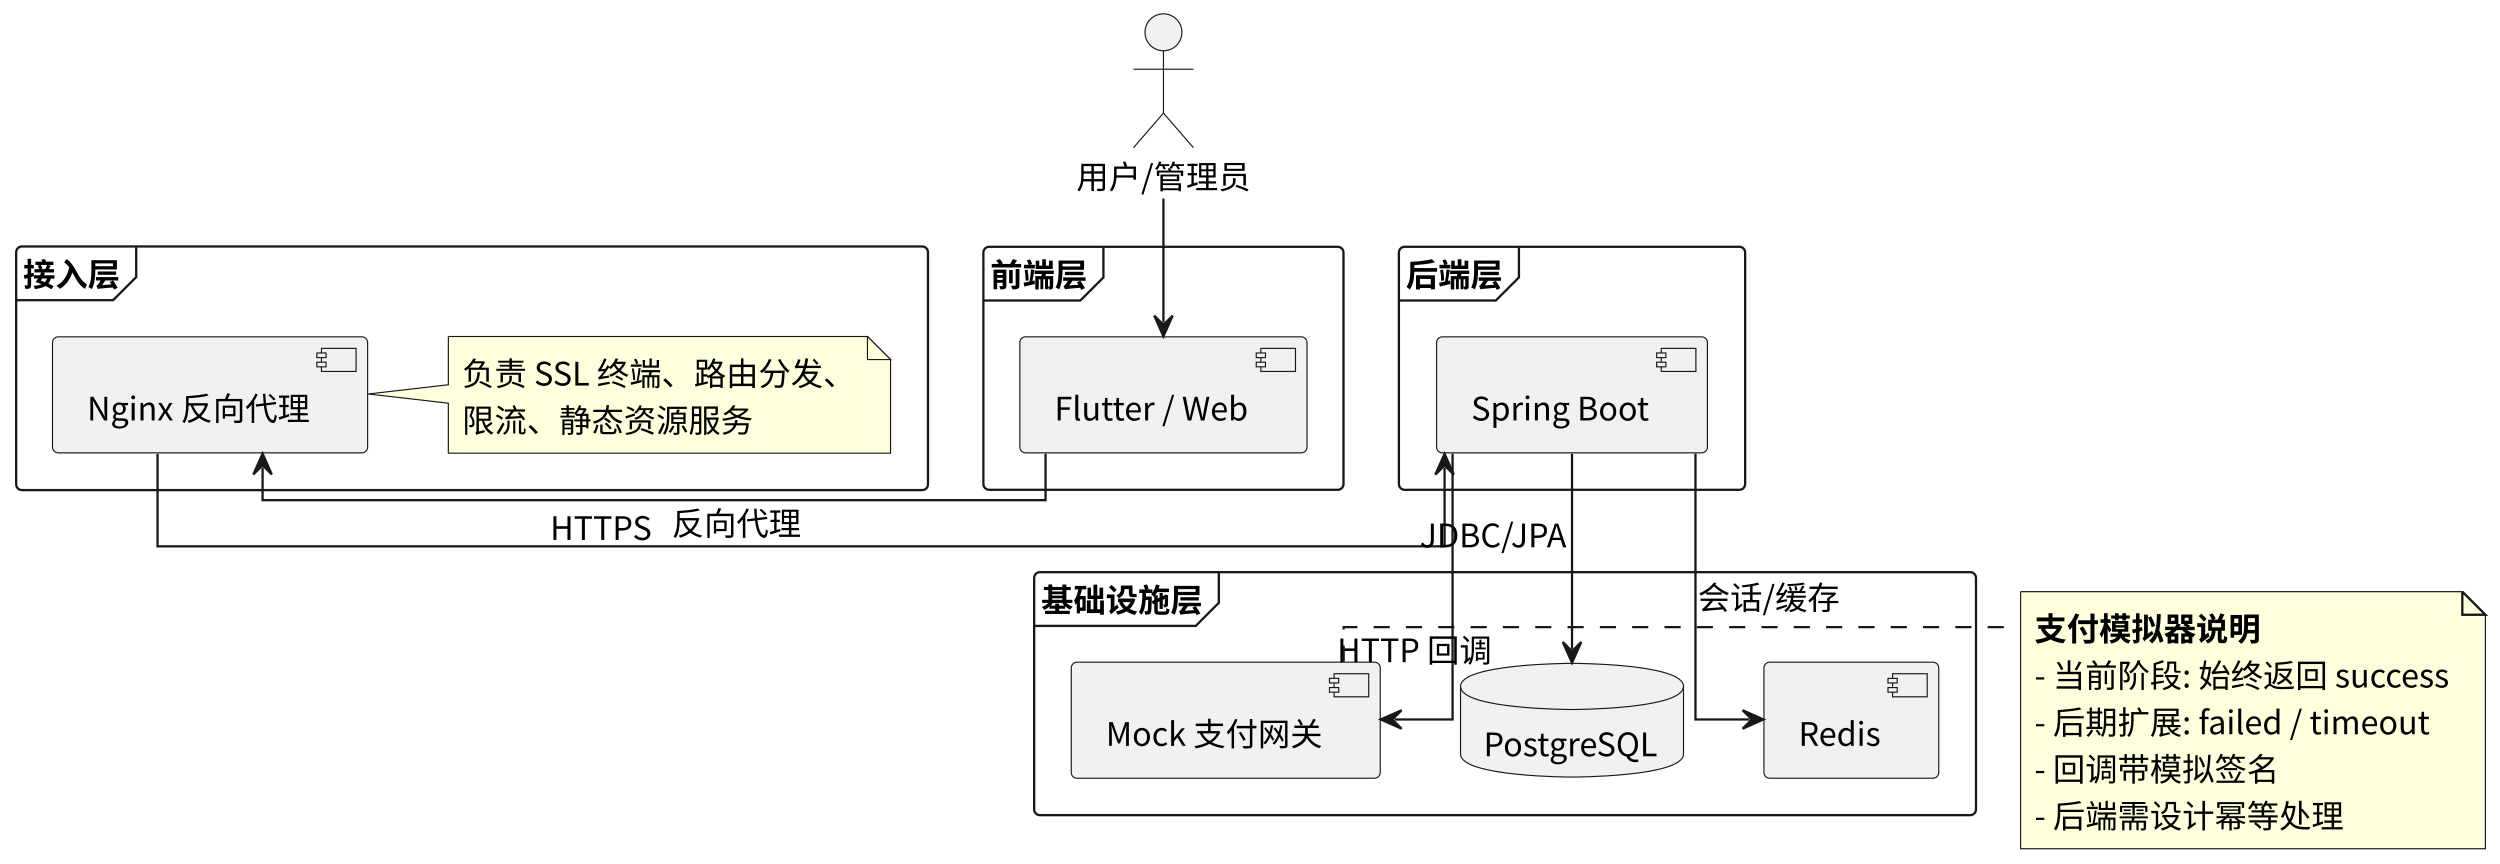
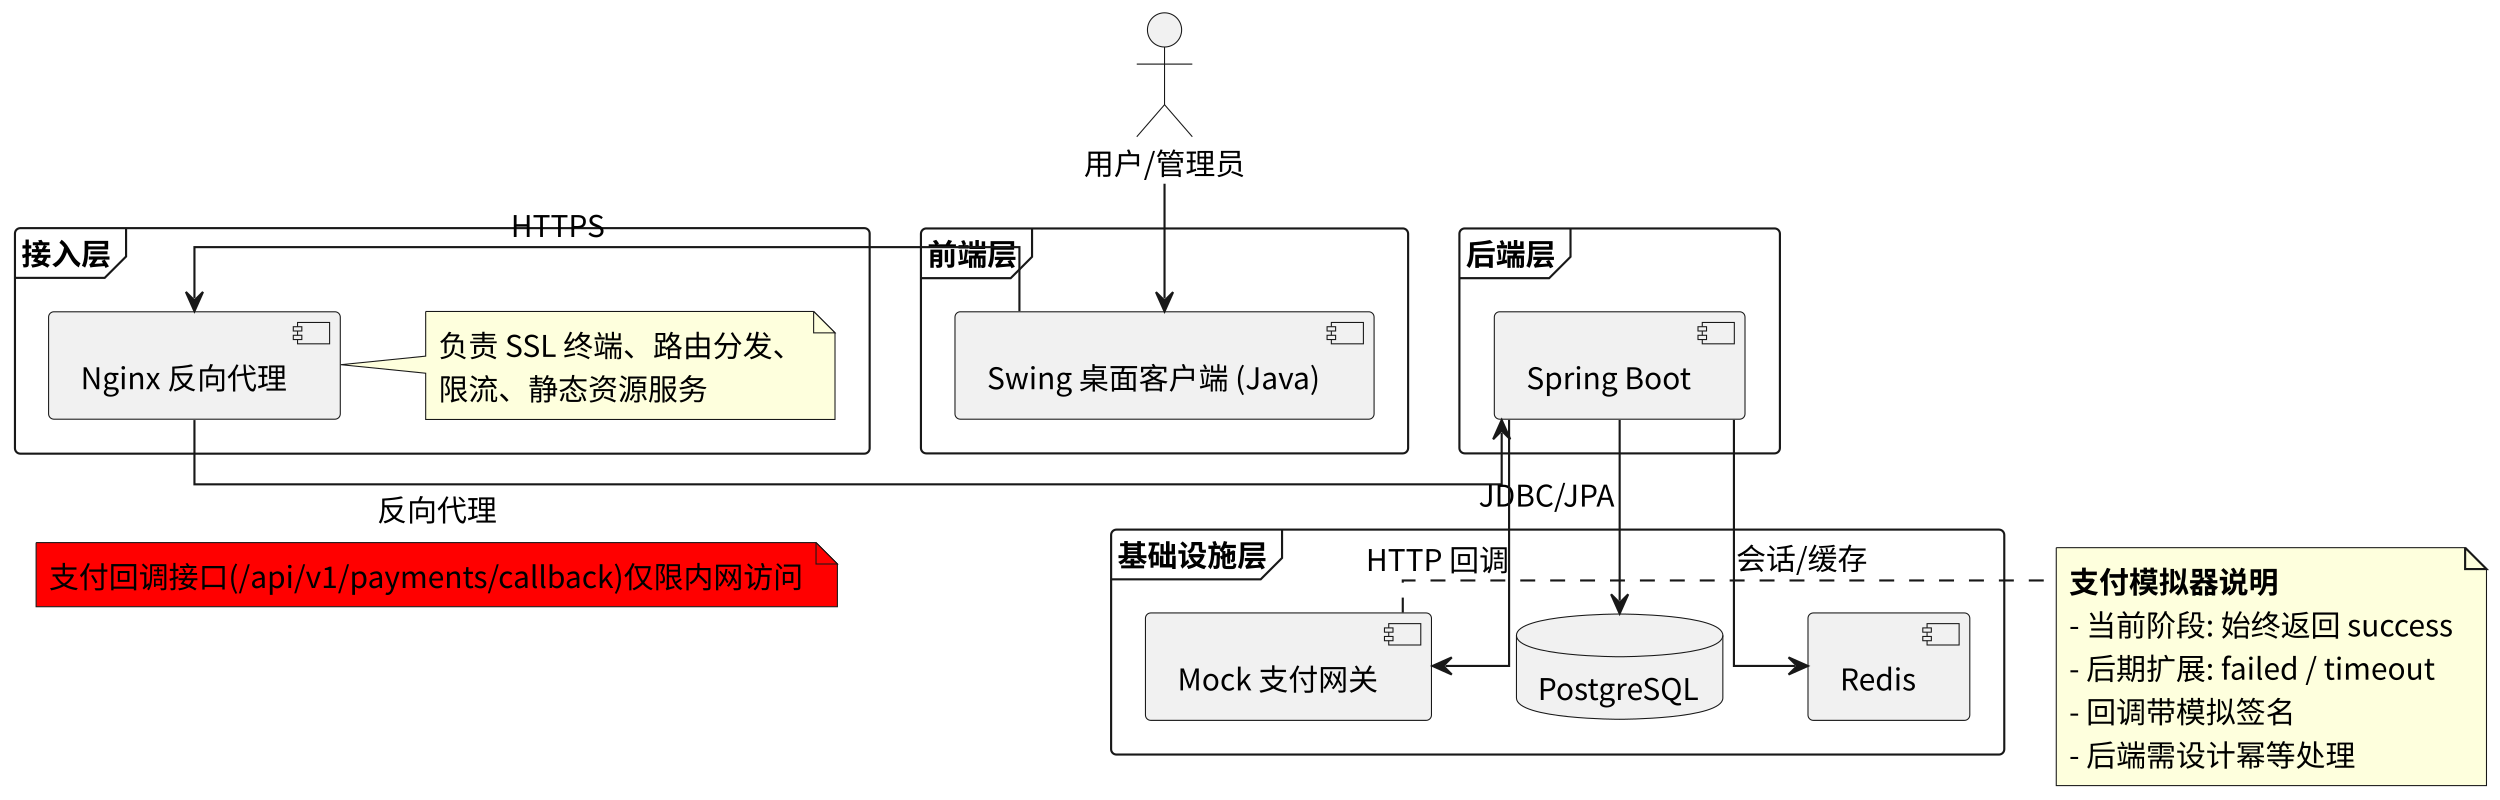
- <svg xmlns="http://www.w3.org/2000/svg" contentStyleType="text/css" data-diagram-type="DESCRIPTION" height="374px" preserveAspectRatio="none" style="width:1083px;height:374px;background:#FFFFFF;" version="1.1" viewBox="0 0 1083 374" width="1083px" zoomAndPan="magnify">
+ <svg xmlns="http://www.w3.org/2000/svg" contentStyleType="text/css" data-diagram-type="DESCRIPTION" height="374px" preserveAspectRatio="none" style="width:1170px;height:374px;background:#FFFFFF;" version="1.1" viewBox="0 0 1170 374" width="1170px" zoomAndPan="magnify">
  <defs />
  <g>
    <g class="cluster" data-entity="..." data-source-line="7" data-uid="ent0003" id="cluster_...">
-       <rect fill="none" height="105.27" rx="2.5" ry="2.5" style="stroke:#181818;stroke-width:1;" width="156" x="426" y="106.91" />
-       <path d="M478,106.91 L478,120.182 L468,130.182 L426,130.182" fill="none" style="stroke:#181818;stroke-width:1;" />
-       <text fill="#000000" font-family="Noto Sans CJK SC" font-size="14" font-weight="bold" lengthAdjust="spacing" textLength="42" x="429" y="124.15">前端层</text>
+       <rect fill="none" height="105.27" rx="2.5" ry="2.5" style="stroke:#181818;stroke-width:1;" width="228" x="431" y="106.91" />
+       <path d="M483,106.91 L483,120.182 L473,130.182 L431,130.182" fill="none" style="stroke:#181818;stroke-width:1;" />
+       <text fill="#000000" font-family="Noto Sans CJK SC" font-size="14" font-weight="bold" lengthAdjust="spacing" textLength="42" x="434" y="124.15">前端层</text>
    </g>
    <g class="cluster" data-entity="..." data-source-line="11" data-uid="ent0005" id="cluster_...">
-       <rect fill="none" height="105.54" rx="2.5" ry="2.5" style="stroke:#181818;stroke-width:1;" width="395" x="7" y="106.77" />
+       <rect fill="none" height="105.54" rx="2.5" ry="2.5" style="stroke:#181818;stroke-width:1;" width="400" x="7" y="106.77" />
      <path d="M59,106.77 L59,120.042 L49,130.042 L7,130.042" fill="none" style="stroke:#181818;stroke-width:1;" />
      <text fill="#000000" font-family="Noto Sans CJK SC" font-size="14" font-weight="bold" lengthAdjust="spacing" textLength="42" x="10" y="124.01">接入层</text>
    </g>
    <g class="cluster" data-entity="..." data-source-line="19" data-uid="ent0010" id="cluster_...">
-       <rect fill="none" height="105.27" rx="2.5" ry="2.5" style="stroke:#181818;stroke-width:1;" width="150" x="606" y="106.91" />
-       <path d="M658,106.91 L658,120.182 L648,130.182 L606,130.182" fill="none" style="stroke:#181818;stroke-width:1;" />
-       <text fill="#000000" font-family="Noto Sans CJK SC" font-size="14" font-weight="bold" lengthAdjust="spacing" textLength="42" x="609" y="124.15">后端层</text>
+       <rect fill="none" height="105.27" rx="2.5" ry="2.5" style="stroke:#181818;stroke-width:1;" width="150" x="683" y="106.91" />
+       <path d="M735,106.91 L735,120.182 L725,130.182 L683,130.182" fill="none" style="stroke:#181818;stroke-width:1;" />
+       <text fill="#000000" font-family="Noto Sans CJK SC" font-size="14" font-weight="bold" lengthAdjust="spacing" textLength="42" x="686" y="124.15">后端层</text>
    </g>
    <g class="cluster" data-entity="....." data-source-line="23" data-uid="ent0012" id="cluster_.....">
-       <rect fill="none" height="105.27" rx="2.5" ry="2.5" style="stroke:#181818;stroke-width:1;" width="408" x="448" y="247.86" />
-       <path d="M528,247.86 L528,261.132 L518,271.132 L448,271.132" fill="none" style="stroke:#181818;stroke-width:1;" />
-       <text fill="#000000" font-family="Noto Sans CJK SC" font-size="14" font-weight="bold" lengthAdjust="spacing" textLength="70" x="451" y="265.1">基础设施层</text>
+       <rect fill="none" height="105.27" rx="2.5" ry="2.5" style="stroke:#181818;stroke-width:1;" width="418" x="520" y="247.86" />
+       <path d="M600,247.86 L600,261.132 L590,271.132 L520,271.132" fill="none" style="stroke:#181818;stroke-width:1;" />
+       <text fill="#000000" font-family="Noto Sans CJK SC" font-size="14" font-weight="bold" lengthAdjust="spacing" textLength="70" x="523" y="265.1">基础设施层</text>
    </g>
    <g class="entity" data-entity="FE" data-source-line="8" data-uid="ent0004" id="entity_FE">
-       <rect fill="#F1F1F1" height="50.272" rx="2.5" ry="2.5" style="stroke:#181818;stroke-width:0.5;" width="124.406" x="441.8" y="145.91" />
-       <rect fill="#F1F1F1" height="10" style="stroke:#181818;stroke-width:0.5;" width="15" x="546.206" y="150.91" />
-       <rect fill="#F1F1F1" height="2" style="stroke:#181818;stroke-width:0.5;" width="4" x="544.206" y="152.91" />
-       <rect fill="#F1F1F1" height="2" style="stroke:#181818;stroke-width:0.5;" width="4" x="544.206" y="156.91" />
-       <text fill="#000000" font-family="Noto Sans CJK SC" font-size="14" lengthAdjust="spacing" textLength="84.406" x="456.8" y="182.15">Flutter / Web</text>
+       <rect fill="#F1F1F1" height="50.272" rx="2.5" ry="2.5" style="stroke:#181818;stroke-width:0.5;" width="196.141" x="446.93" y="145.91" />
+       <rect fill="#F1F1F1" height="10" style="stroke:#181818;stroke-width:0.5;" width="15" x="623.071" y="150.91" />
+       <rect fill="#F1F1F1" height="2" style="stroke:#181818;stroke-width:0.5;" width="4" x="621.071" y="152.91" />
+       <rect fill="#F1F1F1" height="2" style="stroke:#181818;stroke-width:0.5;" width="4" x="621.071" y="156.91" />
+       <text fill="#000000" font-family="Noto Sans CJK SC" font-size="14" lengthAdjust="spacing" textLength="156.141" x="461.93" y="182.15">Swing 桌面客户端 (Java)</text>
    </g>
    <g class="entity" data-entity="NGX" data-source-line="12" data-uid="ent0006" id="entity_NGX">
      <rect fill="#F1F1F1" height="50.272" rx="2.5" ry="2.5" style="stroke:#181818;stroke-width:0.5;" width="136.516" x="22.74" y="145.91" />
      <rect fill="#F1F1F1" height="10" style="stroke:#181818;stroke-width:0.5;" width="15" x="139.256" y="150.91" />
      <rect fill="#F1F1F1" height="2" style="stroke:#181818;stroke-width:0.5;" width="4" x="137.256" y="152.91" />
      <rect fill="#F1F1F1" height="2" style="stroke:#181818;stroke-width:0.5;" width="4" x="137.256" y="156.91" />
      <text fill="#000000" font-family="Noto Sans CJK SC" font-size="14" lengthAdjust="spacing" textLength="96.516" x="37.74" y="182.15">Nginx 反向代理</text>
    </g>
    <g class="entity" data-entity="GMN7" data-source-line="14" data-uid="ent0008" id="entity_GMN7">
-       <path d="M194.22,145.77 L194.22,166.67 L159.48,170.67 L194.22,174.67 L194.22,196.314 A0,0 0 0 0 194.22,196.314 L385.781,196.314 A0,0 0 0 0 385.781,196.314 L385.781,155.77 L375.781,145.77 L194.22,145.77 A0,0 0 0 0 194.22,145.77" fill="#FEFFDD" style="stroke:#181818;stroke-width:0.5;" />
-       <path d="M375.781,145.77 L375.781,155.77 L385.781,155.77 L375.781,145.77" fill="#FEFFDD" style="stroke:#181818;stroke-width:0.5;" />
-       <text fill="#000000" font-family="Noto Sans CJK SC" font-size="14" lengthAdjust="spacing" textLength="170.561" x="200.22" y="167.01">负责 SSL 终端、路由分发、</text>
-       <text fill="#000000" font-family="Noto Sans CJK SC" font-size="14" lengthAdjust="spacing" textLength="125.999" x="200.22" y="187.282">限流、静态资源服务</text>
+       <path d="M199.22,145.77 L199.22,166.67 L159.5,170.67 L199.22,174.67 L199.22,196.314 A0,0 0 0 0 199.22,196.314 L390.781,196.314 A0,0 0 0 0 390.781,196.314 L390.781,155.77 L380.781,145.77 L199.22,145.77 A0,0 0 0 0 199.22,145.77" fill="#FEFFDD" style="stroke:#181818;stroke-width:0.5;" />
+       <path d="M380.781,145.77 L380.781,155.77 L390.781,155.77 L380.781,145.77" fill="#FEFFDD" style="stroke:#181818;stroke-width:0.5;" />
+       <text fill="#000000" font-family="Noto Sans CJK SC" font-size="14" lengthAdjust="spacing" textLength="170.561" x="205.22" y="167.01">负责 SSL 终端、路由分发、</text>
+       <text fill="#000000" font-family="Noto Sans CJK SC" font-size="14" lengthAdjust="spacing" textLength="125.999" x="205.22" y="187.282">限流、静态资源服务</text>
    </g>
    <g class="entity" data-entity="BE" data-source-line="20" data-uid="ent0011" id="entity_BE">
-       <rect fill="#F1F1F1" height="50.272" rx="2.5" ry="2.5" style="stroke:#181818;stroke-width:0.5;" width="117.322" x="622.34" y="145.91" />
-       <rect fill="#F1F1F1" height="10" style="stroke:#181818;stroke-width:0.5;" width="15" x="719.662" y="150.91" />
-       <rect fill="#F1F1F1" height="2" style="stroke:#181818;stroke-width:0.5;" width="4" x="717.662" y="152.91" />
-       <rect fill="#F1F1F1" height="2" style="stroke:#181818;stroke-width:0.5;" width="4" x="717.662" y="156.91" />
-       <text fill="#000000" font-family="Noto Sans CJK SC" font-size="14" lengthAdjust="spacing" textLength="77.322" x="637.34" y="182.15">Spring Boot</text>
+       <rect fill="#F1F1F1" height="50.272" rx="2.5" ry="2.5" style="stroke:#181818;stroke-width:0.5;" width="117.322" x="699.34" y="145.91" />
+       <rect fill="#F1F1F1" height="10" style="stroke:#181818;stroke-width:0.5;" width="15" x="796.662" y="150.91" />
+       <rect fill="#F1F1F1" height="2" style="stroke:#181818;stroke-width:0.5;" width="4" x="794.662" y="152.91" />
+       <rect fill="#F1F1F1" height="2" style="stroke:#181818;stroke-width:0.5;" width="4" x="794.662" y="156.91" />
+       <text fill="#000000" font-family="Noto Sans CJK SC" font-size="14" lengthAdjust="spacing" textLength="77.322" x="714.34" y="182.15">Spring Boot</text>
    </g>
    <g class="entity" data-entity="DB" data-source-line="24" data-uid="ent0013" id="entity_DB">
-       <path d="M632.7,297.36 C632.7,287.36 680.997,287.36 680.997,287.36 C680.997,287.36 729.294,287.36 729.294,297.36 L729.294,326.632 C729.294,336.632 680.997,336.632 680.997,336.632 C680.997,336.632 632.7,336.632 632.7,326.632 L632.7,297.36" fill="#F1F1F1" style="stroke:#181818;stroke-width:0.5;" />
-       <path d="M632.7,297.36 C632.7,307.36 680.997,307.36 680.997,307.36 C680.997,307.36 729.294,307.36 729.294,297.36" fill="none" style="stroke:#181818;stroke-width:0.5;" />
-       <text fill="#000000" font-family="Noto Sans CJK SC" font-size="14" lengthAdjust="spacing" textLength="76.594" x="642.7" y="327.6">PostgreSQL</text>
+       <path d="M709.7,297.36 C709.7,287.36 757.997,287.36 757.997,287.36 C757.997,287.36 806.294,287.36 806.294,297.36 L806.294,326.632 C806.294,336.632 757.997,336.632 757.997,336.632 C757.997,336.632 709.7,336.632 709.7,326.632 L709.7,297.36" fill="#F1F1F1" style="stroke:#181818;stroke-width:0.5;" />
+       <path d="M709.7,297.36 C709.7,307.36 757.997,307.36 757.997,307.36 C757.997,307.36 806.294,307.36 806.294,297.36" fill="none" style="stroke:#181818;stroke-width:0.5;" />
+       <text fill="#000000" font-family="Noto Sans CJK SC" font-size="14" lengthAdjust="spacing" textLength="76.594" x="719.7" y="327.6">PostgreSQL</text>
    </g>
    <g class="entity" data-entity="CACHE" data-source-line="25" data-uid="ent0014" id="entity_CACHE">
-       <rect fill="#F1F1F1" height="50.272" rx="2.5" ry="2.5" style="stroke:#181818;stroke-width:0.5;" width="75.728" x="764.14" y="286.86" />
-       <rect fill="#F1F1F1" height="10" style="stroke:#181818;stroke-width:0.5;" width="15" x="819.868" y="291.86" />
-       <rect fill="#F1F1F1" height="2" style="stroke:#181818;stroke-width:0.5;" width="4" x="817.868" y="293.86" />
-       <rect fill="#F1F1F1" height="2" style="stroke:#181818;stroke-width:0.5;" width="4" x="817.868" y="297.86" />
-       <text fill="#000000" font-family="Noto Sans CJK SC" font-size="14" lengthAdjust="spacing" textLength="35.728" x="779.14" y="323.1">Redis</text>
+       <rect fill="#F1F1F1" height="50.272" rx="2.5" ry="2.5" style="stroke:#181818;stroke-width:0.5;" width="75.728" x="846.14" y="286.86" />
+       <rect fill="#F1F1F1" height="10" style="stroke:#181818;stroke-width:0.5;" width="15" x="901.868" y="291.86" />
+       <rect fill="#F1F1F1" height="2" style="stroke:#181818;stroke-width:0.5;" width="4" x="899.868" y="293.86" />
+       <rect fill="#F1F1F1" height="2" style="stroke:#181818;stroke-width:0.5;" width="4" x="899.868" y="297.86" />
+       <text fill="#000000" font-family="Noto Sans CJK SC" font-size="14" lengthAdjust="spacing" textLength="35.728" x="861.14" y="323.1">Redis</text>
    </g>
    <g class="entity" data-entity="MOCK" data-source-line="26" data-uid="ent0015" id="entity_MOCK">
-       <rect fill="#F1F1F1" height="50.272" rx="2.5" ry="2.5" style="stroke:#181818;stroke-width:0.5;" width="133.856" x="464.07" y="286.86" />
-       <rect fill="#F1F1F1" height="10" style="stroke:#181818;stroke-width:0.5;" width="15" x="577.926" y="291.86" />
-       <rect fill="#F1F1F1" height="2" style="stroke:#181818;stroke-width:0.5;" width="4" x="575.926" y="293.86" />
-       <rect fill="#F1F1F1" height="2" style="stroke:#181818;stroke-width:0.5;" width="4" x="575.926" y="297.86" />
-       <text fill="#000000" font-family="Noto Sans CJK SC" font-size="14" lengthAdjust="spacing" textLength="93.856" x="479.07" y="323.1">Mock 支付网关</text>
+       <rect fill="#F1F1F1" height="50.272" rx="2.5" ry="2.5" style="stroke:#181818;stroke-width:0.5;" width="133.856" x="536.07" y="286.86" />
+       <rect fill="#F1F1F1" height="10" style="stroke:#181818;stroke-width:0.5;" width="15" x="649.926" y="291.86" />
+       <rect fill="#F1F1F1" height="2" style="stroke:#181818;stroke-width:0.5;" width="4" x="647.926" y="293.86" />
+       <rect fill="#F1F1F1" height="2" style="stroke:#181818;stroke-width:0.5;" width="4" x="647.926" y="297.86" />
+       <text fill="#000000" font-family="Noto Sans CJK SC" font-size="14" lengthAdjust="spacing" textLength="93.856" x="551.07" y="323.1">Mock 支付网关</text>
    </g>
    <g class="entity" data-entity="UA" data-source-line="5" data-uid="ent0002" id="entity_UA">
-       <ellipse cx="504.004" cy="14" fill="#F1F1F1" rx="8" ry="8" style="stroke:#181818;stroke-width:0.5;" />
-       <path d="M504.004,22 L504.004,49 M491.004,30 L517.004,30 M504.004,49 L491.004,64 M504.004,49 L517.004,64" fill="none" style="stroke:#181818;stroke-width:0.5;" />
-       <text fill="#000000" font-family="Noto Sans CJK SC" font-size="14" lengthAdjust="spacing" textLength="75.488" x="466.26" y="81.74">用户/管理员</text>
+       <ellipse cx="545.004" cy="14" fill="#F1F1F1" rx="8" ry="8" style="stroke:#181818;stroke-width:0.5;" />
+       <path d="M545.004,22 L545.004,49 M532.004,30 L558.004,30 M545.004,49 L532.004,64 M545.004,49 L558.004,64" fill="none" style="stroke:#181818;stroke-width:0.5;" />
+       <text fill="#000000" font-family="Noto Sans CJK SC" font-size="14" lengthAdjust="spacing" textLength="75.488" x="507.26" y="81.74">用户/管理员</text>
    </g>
-     <g class="entity" data-entity="GMN22" data-source-line="37" data-uid="ent0023" id="entity_GMN22">
-       <path d="M875.33,256.31 L875.33,367.67 L1076.677,367.67 L1076.677,266.31 L1066.677,256.31 L875.33,256.31" fill="#FEFFDD" style="stroke:#181818;stroke-width:0.5;" />
-       <path d="M1066.677,256.31 L1066.677,266.31 L1076.677,266.31 L1066.677,256.31" fill="#FEFFDD" style="stroke:#181818;stroke-width:1;" />
-       <text fill="#000000" font-family="Noto Sans CJK SC" font-size="14" font-weight="bold" lengthAdjust="spacing" textLength="98" x="881.33" y="277.55">支付模拟器说明</text>
-       <text fill="#000000" font-family="Noto Sans CJK SC" font-size="14" lengthAdjust="spacing" textLength="180.347" x="881.33" y="297.822">- 当前阶段: 始终返回 success</text>
-       <text fill="#000000" font-family="Noto Sans CJK SC" font-size="14" lengthAdjust="spacing" textLength="171.583" x="881.33" y="318.094">- 后期扩展: failed / timeout</text>
-       <text fill="#000000" font-family="Noto Sans CJK SC" font-size="14" lengthAdjust="spacing" textLength="105.993" x="881.33" y="338.366">- 回调带模拟签名</text>
-       <text fill="#000000" font-family="Noto Sans CJK SC" font-size="14" lengthAdjust="spacing" textLength="133.993" x="881.33" y="358.638">- 后端需设计幂等处理</text>
+     <g class="entity" data-entity="GMN22" data-source-line="38" data-uid="ent0023" id="entity_GMN22">
+       <path d="M962.33,256.31 L962.33,367.67 L1163.677,367.67 L1163.677,266.31 L1153.677,256.31 L962.33,256.31" fill="#FEFFDD" style="stroke:#181818;stroke-width:0.5;" />
+       <path d="M1153.677,256.31 L1153.677,266.31 L1163.677,266.31 L1153.677,256.31" fill="#FEFFDD" style="stroke:#181818;stroke-width:1;" />
+       <text fill="#000000" font-family="Noto Sans CJK SC" font-size="14" font-weight="bold" lengthAdjust="spacing" textLength="98" x="968.33" y="277.55">支付模拟器说明</text>
+       <text fill="#000000" font-family="Noto Sans CJK SC" font-size="14" lengthAdjust="spacing" textLength="180.347" x="968.33" y="297.822">- 当前阶段: 始终返回 success</text>
+       <text fill="#000000" font-family="Noto Sans CJK SC" font-size="14" lengthAdjust="spacing" textLength="171.583" x="968.33" y="318.094">- 后期扩展: failed / timeout</text>
+       <text fill="#000000" font-family="Noto Sans CJK SC" font-size="14" lengthAdjust="spacing" textLength="105.993" x="968.33" y="338.366">- 回调带模拟签名</text>
+       <text fill="#000000" font-family="Noto Sans CJK SC" font-size="14" lengthAdjust="spacing" textLength="133.993" x="968.33" y="358.638">- 后端需设计幂等处理</text>
    </g>
    <g class="link" data-entity-1="UA" data-entity-2="FE" data-source-line="29" data-uid="lnk16" id="link_UA_FE">
-       <path d="M504,86 C504,105.62 504,122.6 504,139.72" fill="none" id="UA-to-FE" style="stroke:#181818;stroke-width:1;" />
-       <polygon fill="#181818" points="504,145.72,508,136.72,504,140.72,500,136.72,504,145.72" style="stroke:#181818;stroke-width:1;" />
+       <path d="M545,86 C545,105.62 545,122.6 545,139.72" fill="none" id="UA-to-FE" style="stroke:#181818;stroke-width:1;" />
+       <polygon fill="#181818" points="545,145.72,549,136.72,545,140.72,541,136.72,545,145.72" style="stroke:#181818;stroke-width:1;" />
    </g>
    <g class="link" data-entity-1="FE" data-entity-2="NGX" data-source-line="30" data-uid="lnk17" id="link_FE_NGX">
-       <path d="M452.93,196.53 C452.93,206.98 452.93,216.67 452.93,216.67 C452.93,216.67 113.75,216.67 113.75,216.67 C113.75,216.67 113.75,212.98 113.75,202.53" fill="none" id="FE-to-NGX" style="stroke:#181818;stroke-width:1;" />
-       <polygon fill="#181818" points="113.75,196.53,109.75,205.53,113.75,201.53,117.75,205.53,113.75,196.53" style="stroke:#181818;stroke-width:1;" />
-       <text fill="#000000" font-family="Noto Sans CJK SC" font-size="14" lengthAdjust="spacing" textLength="44.17" x="238.34" y="233.91">HTTPS</text>
+       <path d="M477.09,145.63 C477.09,131.07 477.09,115.67 477.09,115.67 C477.09,115.67 91,115.67 91,115.67 C91,115.67 91,125.07 91,139.63" fill="none" id="FE-to-NGX" style="stroke:#181818;stroke-width:1;" />
+       <polygon fill="#181818" points="91,145.63,95,136.63,91,140.63,87,136.63,91,145.63" style="stroke:#181818;stroke-width:1;" />
+       <text fill="#000000" font-family="Noto Sans CJK SC" font-size="14" lengthAdjust="spacing" textLength="44.17" x="239.05" y="110.91">HTTPS</text>
    </g>
    <g class="link" data-entity-1="NGX" data-entity-2="BE" data-source-line="31" data-uid="lnk18" id="link_NGX_BE">
-       <path d="M68.25,196.61 C68.25,215.03 68.25,236.67 68.25,236.67 C68.25,236.67 625.79,236.67 625.79,236.67 C625.79,236.67 625.79,221.03 625.79,202.61" fill="none" id="NGX-to-BE" style="stroke:#181818;stroke-width:1;" />
-       <polygon fill="#181818" points="625.79,196.61,621.79,205.61,625.79,201.61,629.79,205.61,625.79,196.61" style="stroke:#181818;stroke-width:1;" />
-       <text fill="#000000" font-family="Noto Sans CJK SC" font-size="14" lengthAdjust="spacing" textLength="56" x="291.02" y="231.91">反向代理</text>
+       <path d="M91,196.58 C91,211.2 91,226.67 91,226.67 C91,226.67 702.79,226.67 702.79,226.67 C702.79,226.67 702.79,217.2 702.79,202.58" fill="none" id="NGX-to-BE" style="stroke:#181818;stroke-width:1;" />
+       <polygon fill="#181818" points="702.79,196.58,698.79,205.58,702.79,201.58,706.79,205.58,702.79,196.58" style="stroke:#181818;stroke-width:1;" />
+       <text fill="#000000" font-family="Noto Sans CJK SC" font-size="14" lengthAdjust="spacing" textLength="56" x="176.506" y="243.91">反向代理</text>
+       <path d="M16.9,253.942 L16.9,283.942 L391.9,283.942 L391.9,263.942 L381.9,253.942 L16.9,253.942" fill="#FF0000" style="stroke:#181818;stroke-width:0.5;" />
+       <path d="M381.9,253.942 L381.9,263.942 L391.9,263.942 L381.9,253.942" fill="#FF0000" style="stroke:#181818;stroke-width:0.5;" />
+       <text fill="#000000" font-family="Noto Sans CJK SC" font-size="14" lengthAdjust="spacing" textLength="354.212" x="22.9" y="275.182">支付回调接口(/api/v1/payments/callback)仅限内网访问</text>
    </g>
-     <g class="link" data-entity-1="BE" data-entity-2="DB" data-source-line="32" data-uid="lnk19" id="link_BE_DB">
-       <path d="M681,196.57 C681,222.27 681,255.67 681,281.13" fill="none" id="BE-to-DB" style="stroke:#181818;stroke-width:1;" />
-       <polygon fill="#181818" points="681,287.13,685,278.13,681,282.13,677,278.13,681,287.13" style="stroke:#181818;stroke-width:1;" />
-       <text fill="#000000" font-family="Noto Sans CJK SC" font-size="14" lengthAdjust="spacing" textLength="65.604" x="615" y="237.09">JDBC/JPA</text>
+     <g class="link" data-entity-1="BE" data-entity-2="DB" data-source-line="33" data-uid="lnk19" id="link_BE_DB">
+       <path d="M758,196.57 C758,222.27 758,255.67 758,281.13" fill="none" id="BE-to-DB" style="stroke:#181818;stroke-width:1;" />
+       <polygon fill="#181818" points="758,287.13,762,278.13,758,282.13,754,278.13,758,287.13" style="stroke:#181818;stroke-width:1;" />
+       <text fill="#000000" font-family="Noto Sans CJK SC" font-size="14" lengthAdjust="spacing" textLength="65.604" x="692" y="237.09">JDBC/JPA</text>
    </g>
-     <g class="link" data-entity-1="BE" data-entity-2="MOCK" data-source-line="33" data-uid="lnk20" id="link_BE_MOCK">
-       <path d="M629.25,196.51 C629.25,237.04 629.25,311.67 629.25,311.67 C629.25,311.67 621.43,311.67 604.16,311.67" fill="none" id="BE-to-MOCK" style="stroke:#181818;stroke-width:1;" />
-       <polygon fill="#181818" points="598.16,311.67,607.16,315.67,603.16,311.67,607.16,307.67,598.16,311.67" style="stroke:#181818;stroke-width:1;" />
-       <text fill="#000000" font-family="Noto Sans CJK SC" font-size="14" lengthAdjust="spacing" textLength="66.962" x="579.25" y="286.87">HTTP 回调</text>
+     <g class="link" data-entity-1="BE" data-entity-2="MOCK" data-source-line="34" data-uid="lnk20" id="link_BE_MOCK">
+       <path d="M706.25,196.51 C706.25,237.04 706.25,311.67 706.25,311.67 C706.25,311.67 696.02,311.67 676.43,311.67" fill="none" id="BE-to-MOCK" style="stroke:#181818;stroke-width:1;" />
+       <polygon fill="#181818" points="670.43,311.67,679.43,315.67,675.43,311.67,679.43,307.67,670.43,311.67" style="stroke:#181818;stroke-width:1;" />
+       <text fill="#000000" font-family="Noto Sans CJK SC" font-size="14" lengthAdjust="spacing" textLength="66.962" x="639.25" y="267.24">HTTP 回调</text>
    </g>
-     <g class="link" data-entity-1="BE" data-entity-2="CACHE" data-source-line="34" data-uid="lnk21" id="link_BE_CACHE">
-       <path d="M734.48,196.51 C734.48,237.04 734.48,311.67 734.48,311.67 C734.48,311.67 742.58,311.67 757.9,311.67" fill="none" id="BE-to-CACHE" style="stroke:#181818;stroke-width:1;" />
-       <polygon fill="#181818" points="763.9,311.67,754.9,307.67,758.9,311.67,754.9,315.67,763.9,311.67" style="stroke:#181818;stroke-width:1;" />
-       <text fill="#000000" font-family="Noto Sans CJK SC" font-size="14" lengthAdjust="spacing" textLength="61.488" x="735.48" y="264.04">会话/缓存</text>
+     <g class="link" data-entity-1="BE" data-entity-2="CACHE" data-source-line="35" data-uid="lnk21" id="link_BE_CACHE">
+       <path d="M811.48,196.51 C811.48,237.04 811.48,311.67 811.48,311.67 C811.48,311.67 822.49,311.67 840.04,311.67" fill="none" id="BE-to-CACHE" style="stroke:#181818;stroke-width:1;" />
+       <polygon fill="#181818" points="846.04,311.67,837.04,307.67,841.04,311.67,837.04,315.67,846.04,311.67" style="stroke:#181818;stroke-width:1;" />
+       <text fill="#000000" font-family="Noto Sans CJK SC" font-size="14" lengthAdjust="spacing" textLength="61.488" x="812.48" y="266.61">会话/缓存</text>
    </g>
-     <g class="link" data-entity-1="MOCK" data-entity-2="GMN22" data-source-line="37" data-uid="lnk24" id="link_MOCK_GMN22">
-       <path d="M582.07,286.69 C582.07,278.59 582.07,271.67 582.07,271.67 C582.07,271.67 758.35,271.67 875.06,271.67" fill="none" id="MOCK-GMN22" style="stroke:#181818;stroke-width:1;stroke-dasharray:7,7;" />
+     <g class="link" data-entity-1="MOCK" data-entity-2="GMN22" data-source-line="38" data-uid="lnk24" id="link_MOCK_GMN22">
+       <path d="M656.5,286.69 C656.5,278.59 656.5,271.67 656.5,271.67 C656.5,271.67 841.6,271.67 961.99,271.67" fill="none" id="MOCK-GMN22" style="stroke:#181818;stroke-width:1;stroke-dasharray:7,7;" />
    </g>
  </g>
</svg>
